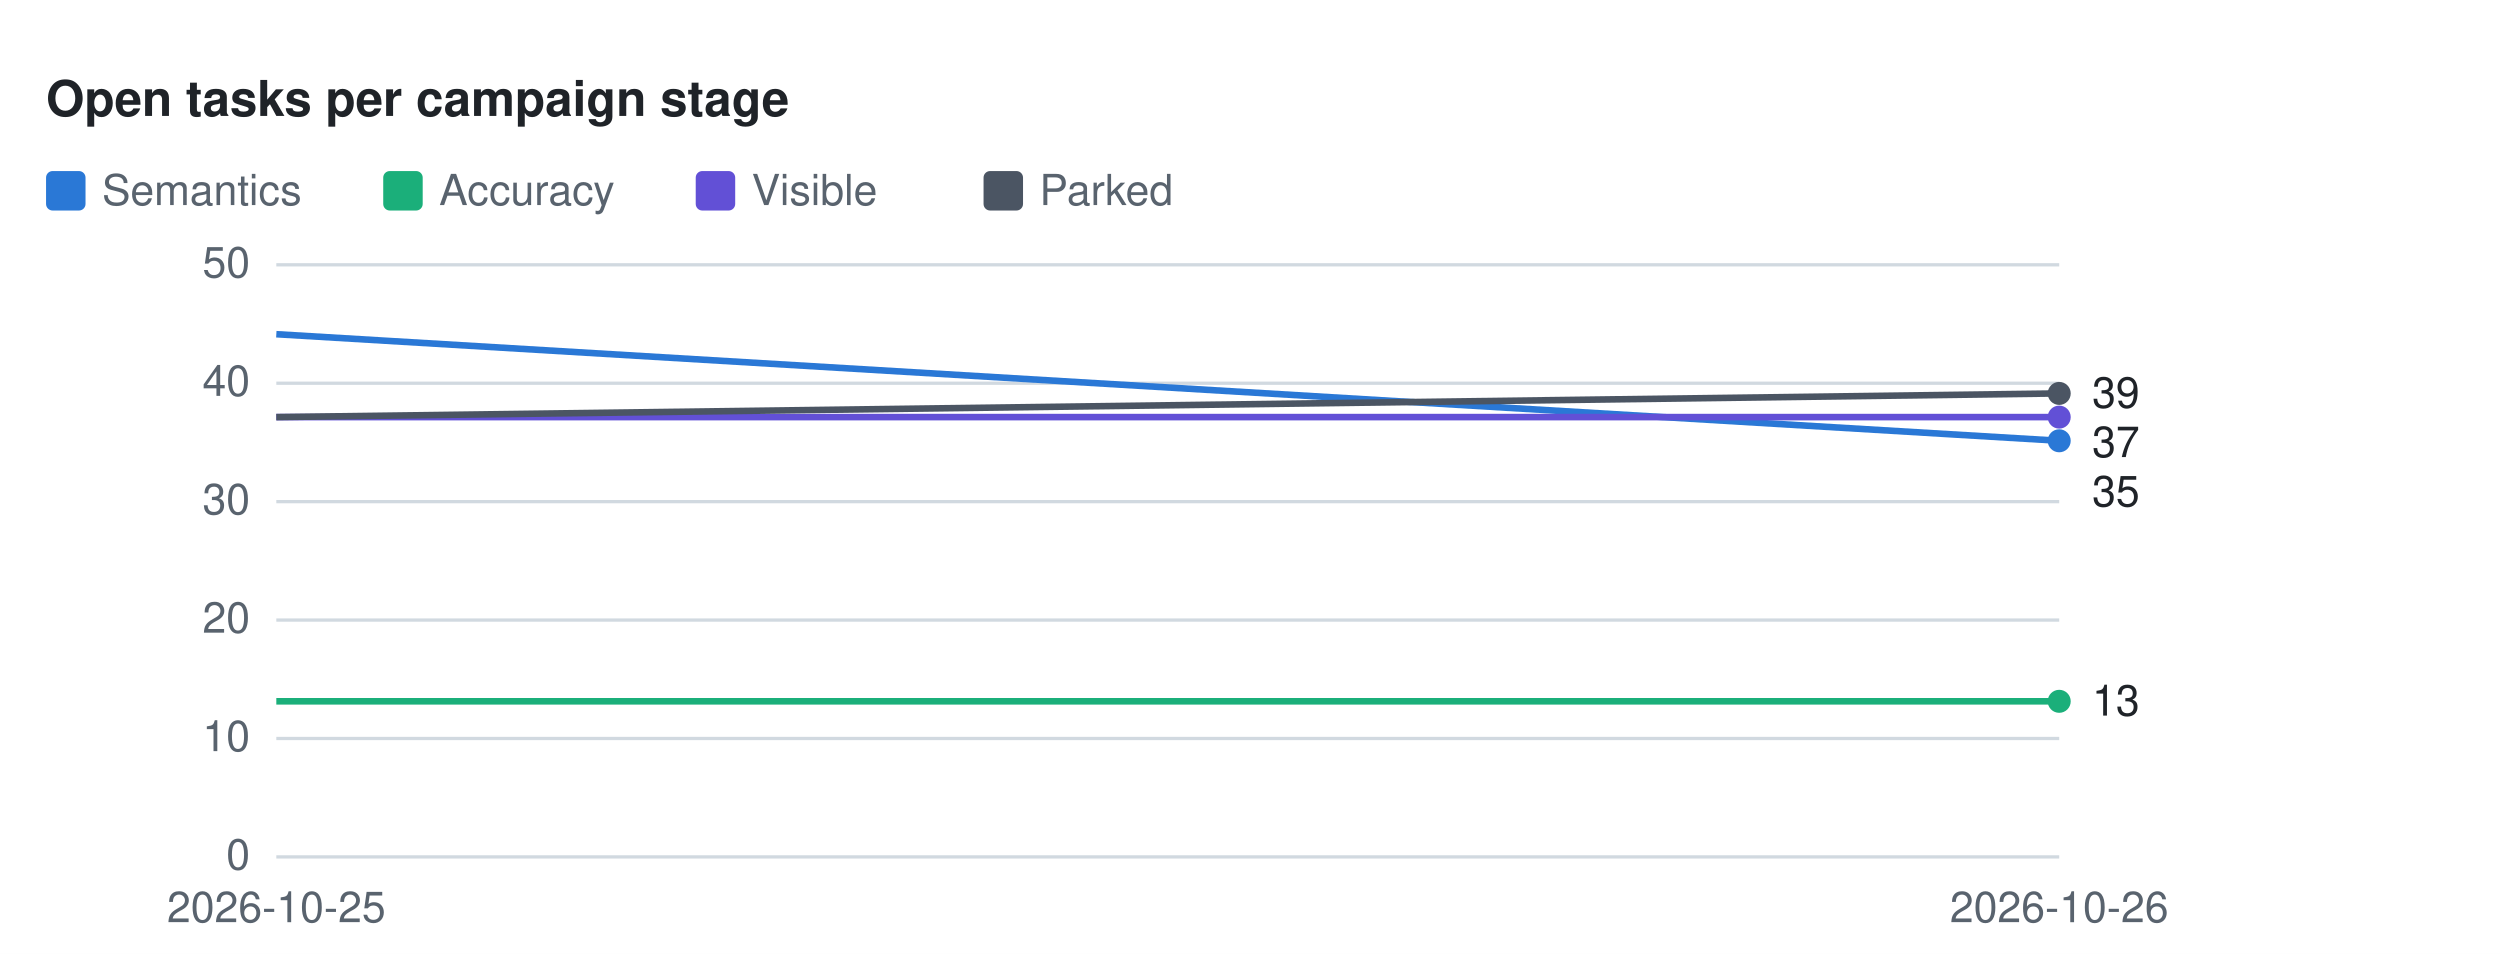
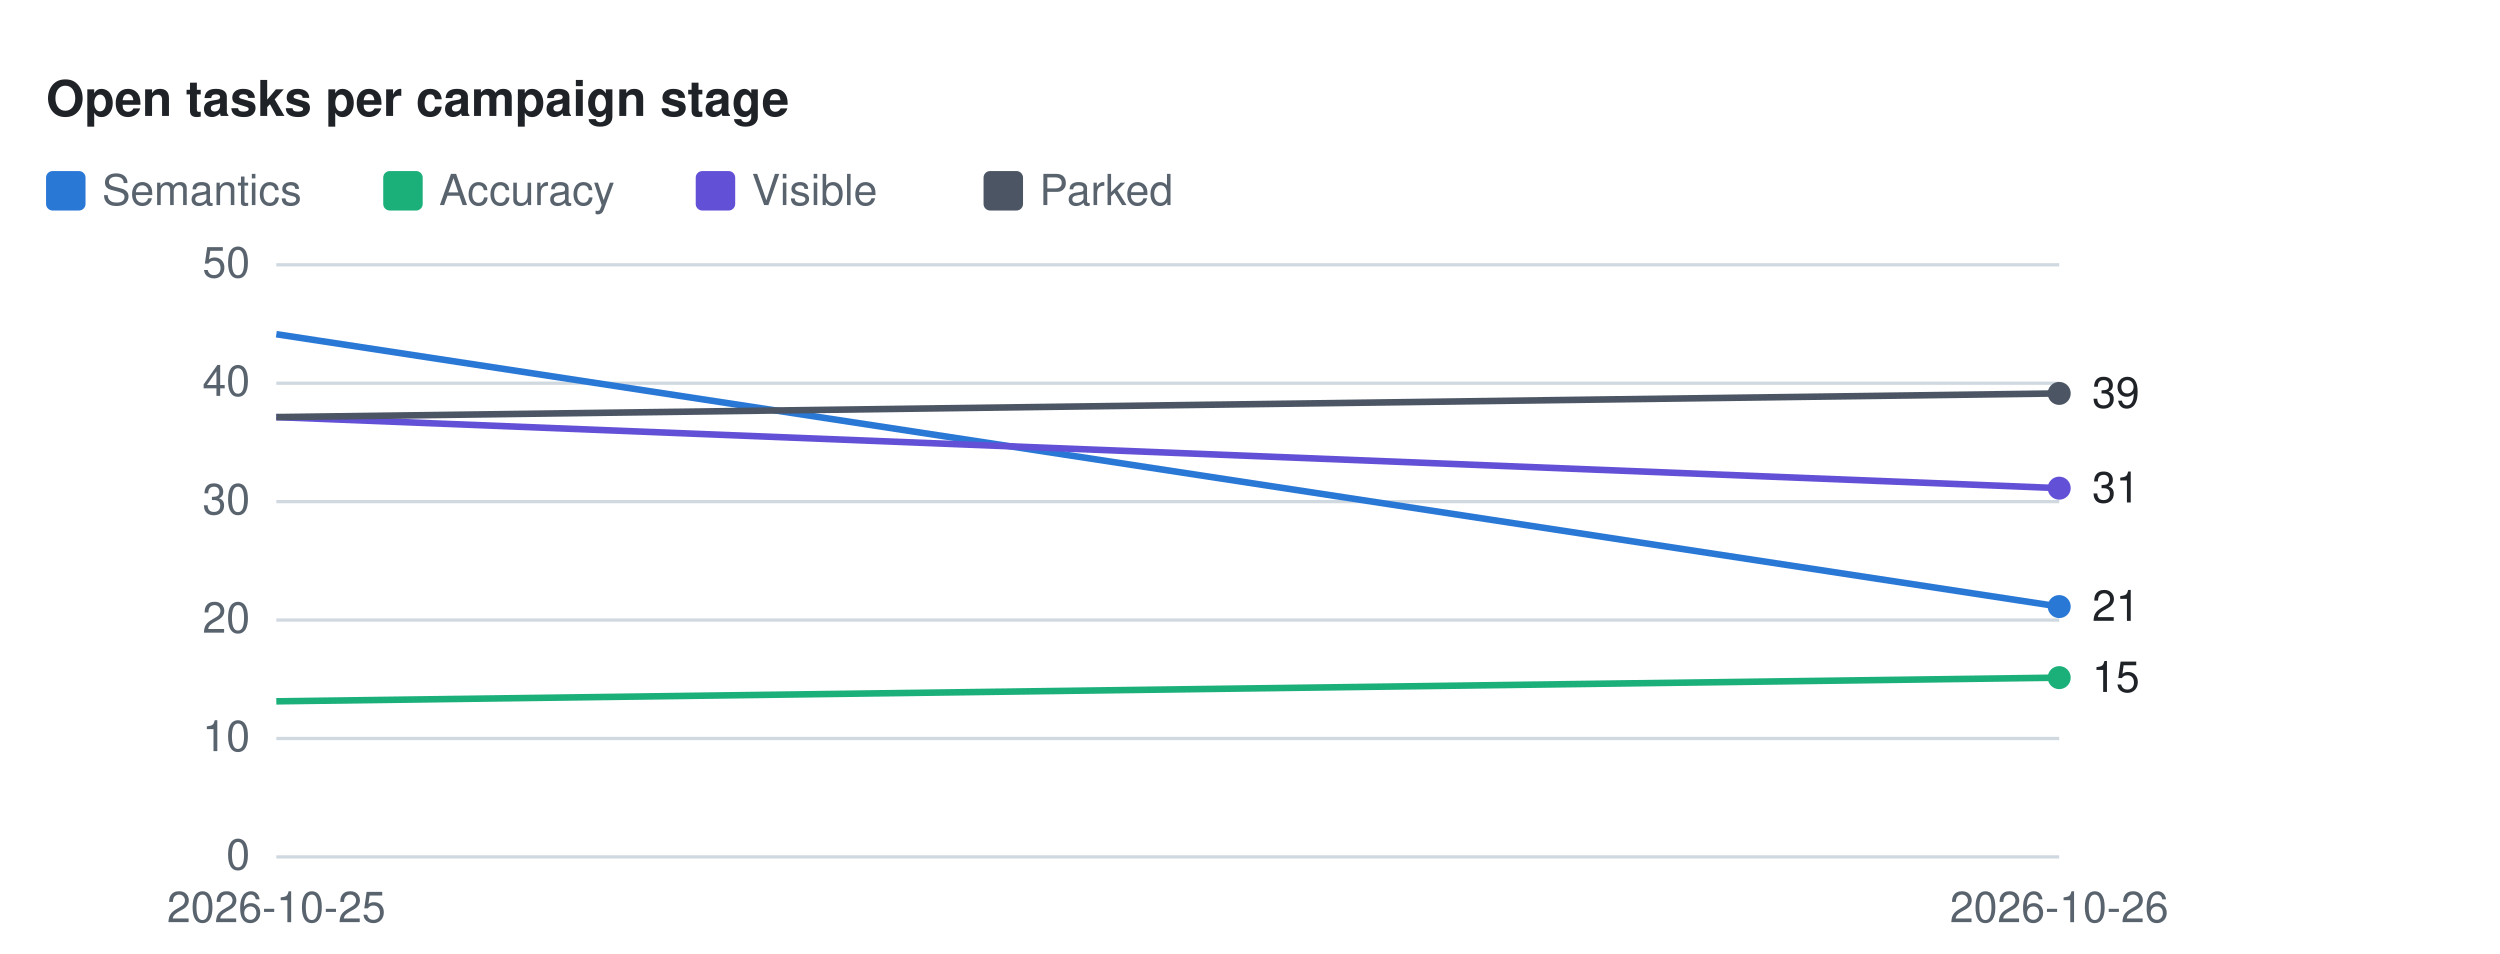
<svg xmlns="http://www.w3.org/2000/svg" width="760" height="290" viewBox="0 0 760 290" role="img" aria-labelledby="t d">
  <style>text{font-family:system-ui,-apple-system,'Segoe UI',Helvetica,Arial,sans-serif;font-size:13px}.title{font-size:15px;font-weight:600}.num{font-variant-numeric:tabular-nums}.bg{fill:#ffffff}.ink{fill:#1f2328}.muted{fill:#59636e}.grid{fill:#d1d9e0}.b-semantics{fill:#2a78d6}.b-accuracy{fill:#1baf7a}.b-visible{fill:#6250d6}.b-parked{fill:#4b5563}.s-semantics{stroke:#2a78d6}.s-accuracy{stroke:#1baf7a}.s-visible{stroke:#6250d6}.s-parked{stroke:#4b5563}@media (prefers-color-scheme: dark){.bg{fill:#0d1117}.ink{fill:#f0f6fc}.muted{fill:#9198a1}.grid{fill:#3d444d}.b-semantics{fill:#3987e5}.b-accuracy{fill:#199e70}.b-visible{fill:#9085e9}.b-parked{fill:#9ca3af}.s-semantics{stroke:#3987e5}.s-accuracy{stroke:#199e70}.s-visible{stroke:#9085e9}.s-parked{stroke:#9ca3af}}</style>
  <rect class="bg" fill="#ffffff" x="0" y="0" width="760" height="290" />
  <g transform="translate(14,14)">
    <text x="0.0" y="16.0" class="ink title" fill="#1f2328" text-anchor="start" dominant-baseline="middle">Open tasks per campaign stage</text>
    <rect class="b-semantics" fill="#2a78d6" x="0.0" y="38" width="12" height="12" rx="2" />
    <text x="17.0" y="44.0" class="muted" fill="#59636e" text-anchor="start" dominant-baseline="middle">Semantics</text>
    <rect class="b-accuracy" fill="#1baf7a" x="102.5" y="38" width="12" height="12" rx="2" />
    <text x="119.5" y="44.0" class="muted" fill="#59636e" text-anchor="start" dominant-baseline="middle">Accuracy</text>
    <rect class="b-visible" fill="#6250d6" x="197.5" y="38" width="12" height="12" rx="2" />
    <text x="214.5" y="44.0" class="muted" fill="#59636e" text-anchor="start" dominant-baseline="middle">Visible</text>
    <rect class="b-parked" fill="#4b5563" x="285.0" y="38" width="12" height="12" rx="2" />
    <text x="302.0" y="44.0" class="muted" fill="#59636e" text-anchor="start" dominant-baseline="middle">Parked</text>
    <rect class="grid" fill="#d1d9e0" x="70" y="246.0" width="542" height="1" />
    <text x="62.0" y="246.0" class="muted num" fill="#59636e" text-anchor="end" dominant-baseline="middle">0</text>
    <rect class="grid" fill="#d1d9e0" x="70" y="210.0" width="542" height="1" />
    <text x="62.0" y="210.0" class="muted num" fill="#59636e" text-anchor="end" dominant-baseline="middle">10</text>
    <rect class="grid" fill="#d1d9e0" x="70" y="174.0" width="542" height="1" />
    <text x="62.0" y="174.0" class="muted num" fill="#59636e" text-anchor="end" dominant-baseline="middle">20</text>
    <rect class="grid" fill="#d1d9e0" x="70" y="138.0" width="542" height="1" />
    <text x="62.0" y="138.0" class="muted num" fill="#59636e" text-anchor="end" dominant-baseline="middle">30</text>
    <rect class="grid" fill="#d1d9e0" x="70" y="102.0" width="542" height="1" />
    <text x="62.0" y="102.0" class="muted num" fill="#59636e" text-anchor="end" dominant-baseline="middle">40</text>
    <rect class="grid" fill="#d1d9e0" x="70" y="66.0" width="542" height="1" />
    <text x="62.0" y="66.0" class="muted num" fill="#59636e" text-anchor="end" dominant-baseline="middle">50</text>
    <text x="70.0" y="262.0" class="muted num" fill="#59636e" text-anchor="middle" dominant-baseline="middle">2026-10-25</text>
    <text x="612.0" y="262.0" class="muted num" fill="#59636e" text-anchor="middle" dominant-baseline="middle">2026-10-26</text>
-     <polyline class="s-semantics" stroke="#2a78d6" fill="none" stroke-width="2" stroke-linejoin="round" points="70.0,87.6 612.0,120.0" />
-     <circle class="b-semantics" fill="#2a78d6" cx="612.0" cy="120.0" r="3.5" />
-     <polyline class="s-accuracy" stroke="#1baf7a" fill="none" stroke-width="2" stroke-linejoin="round" points="70.0,199.2 612.0,199.2" />
-     <circle class="b-accuracy" fill="#1baf7a" cx="612.0" cy="199.2" r="3.5" />
-     <polyline class="s-visible" stroke="#6250d6" fill="none" stroke-width="2" stroke-linejoin="round" points="70.0,112.8 612.0,112.8" />
-     <circle class="b-visible" fill="#6250d6" cx="612.0" cy="112.8" r="3.5" />
+     <polyline class="s-semantics" stroke="#2a78d6" fill="none" stroke-width="2" stroke-linejoin="round" points="70.0,87.6 612.0,170.4" />
+     <circle class="b-semantics" fill="#2a78d6" cx="612.0" cy="170.4" r="3.5" />
+     <polyline class="s-accuracy" stroke="#1baf7a" fill="none" stroke-width="2" stroke-linejoin="round" points="70.0,199.2 612.0,192.0" />
+     <circle class="b-accuracy" fill="#1baf7a" cx="612.0" cy="192.0" r="3.5" />
+     <polyline class="s-visible" stroke="#6250d6" fill="none" stroke-width="2" stroke-linejoin="round" points="70.0,112.8 612.0,134.4" />
+     <circle class="b-visible" fill="#6250d6" cx="612.0" cy="134.4" r="3.5" />
    <polyline class="s-parked" stroke="#4b5563" fill="none" stroke-width="2" stroke-linejoin="round" points="70.0,112.8 612.0,105.6" />
    <circle class="b-parked" fill="#4b5563" cx="612.0" cy="105.6" r="3.5" />
-     <text x="622.0" y="135.6" class="ink num" fill="#1f2328" text-anchor="start" dominant-baseline="middle">35</text>
-     <text x="622.0" y="199.2" class="ink num" fill="#1f2328" text-anchor="start" dominant-baseline="middle">13</text>
-     <text x="622.0" y="120.6" class="ink num" fill="#1f2328" text-anchor="start" dominant-baseline="middle">37</text>
+     <text x="622.0" y="170.4" class="ink num" fill="#1f2328" text-anchor="start" dominant-baseline="middle">21</text>
+     <text x="622.0" y="192.0" class="ink num" fill="#1f2328" text-anchor="start" dominant-baseline="middle">15</text>
+     <text x="622.0" y="134.4" class="ink num" fill="#1f2328" text-anchor="start" dominant-baseline="middle">31</text>
    <text x="622.0" y="105.6" class="ink num" fill="#1f2328" text-anchor="start" dominant-baseline="middle">39</text>
  </g>
</svg>
